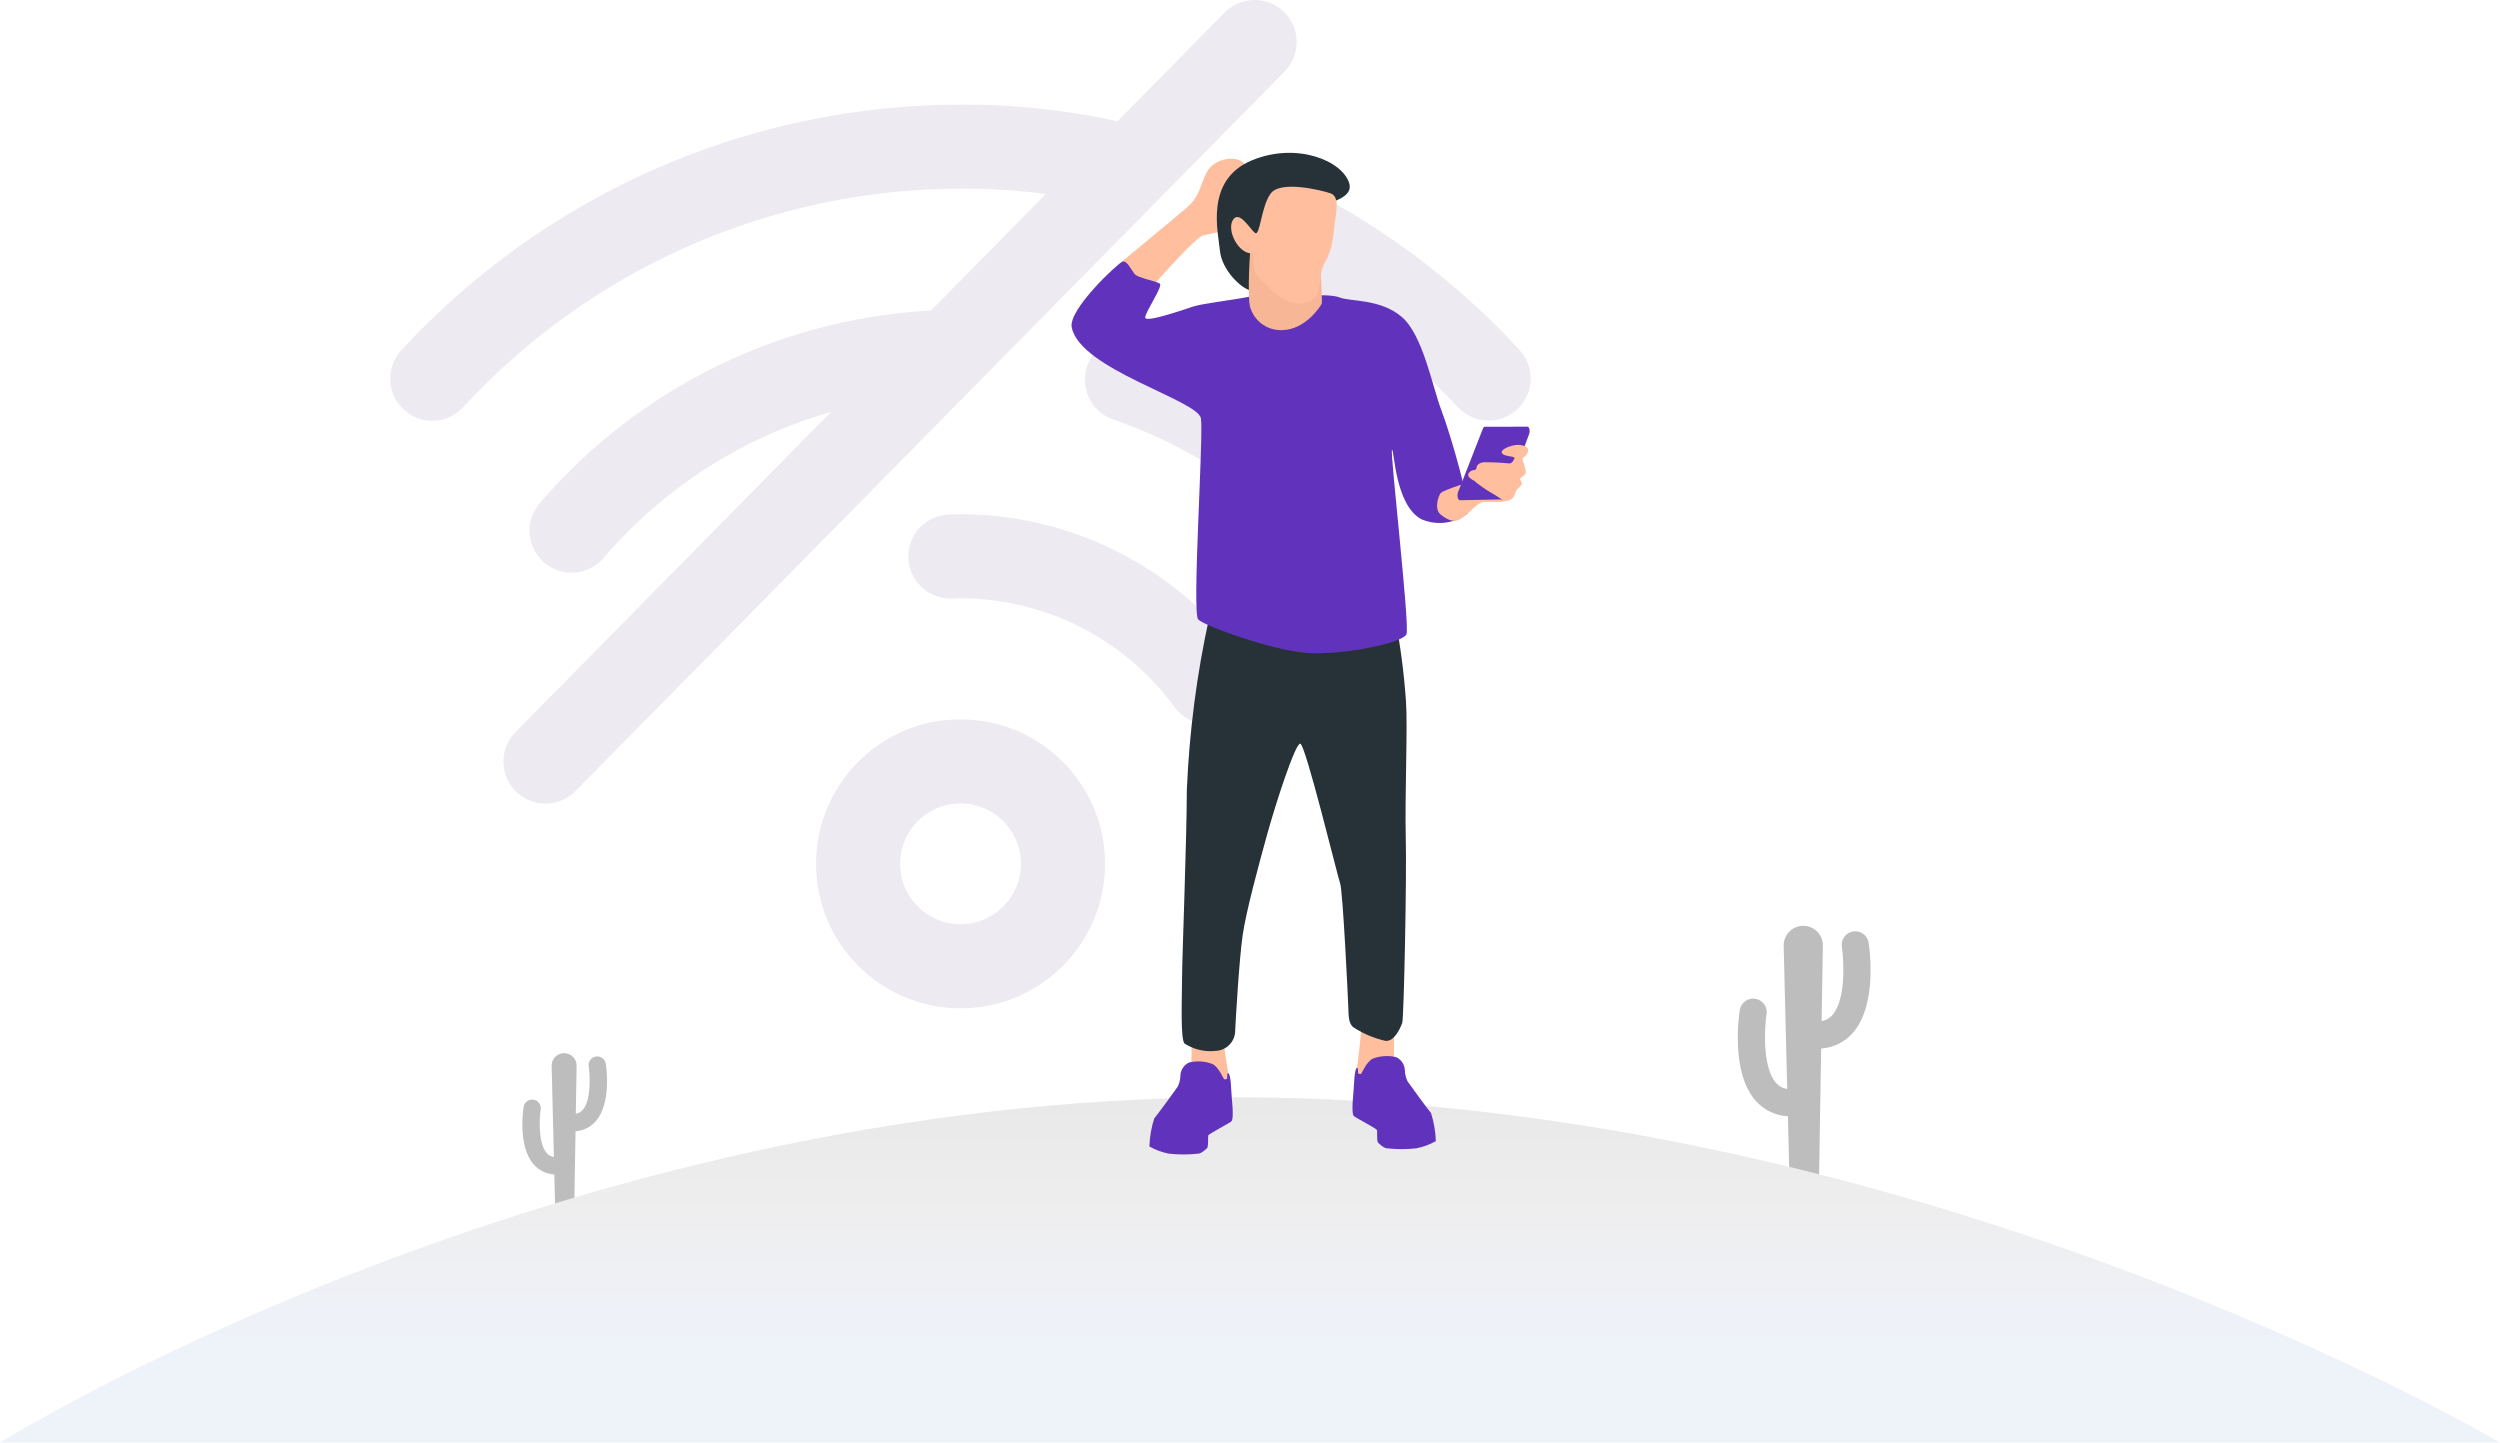
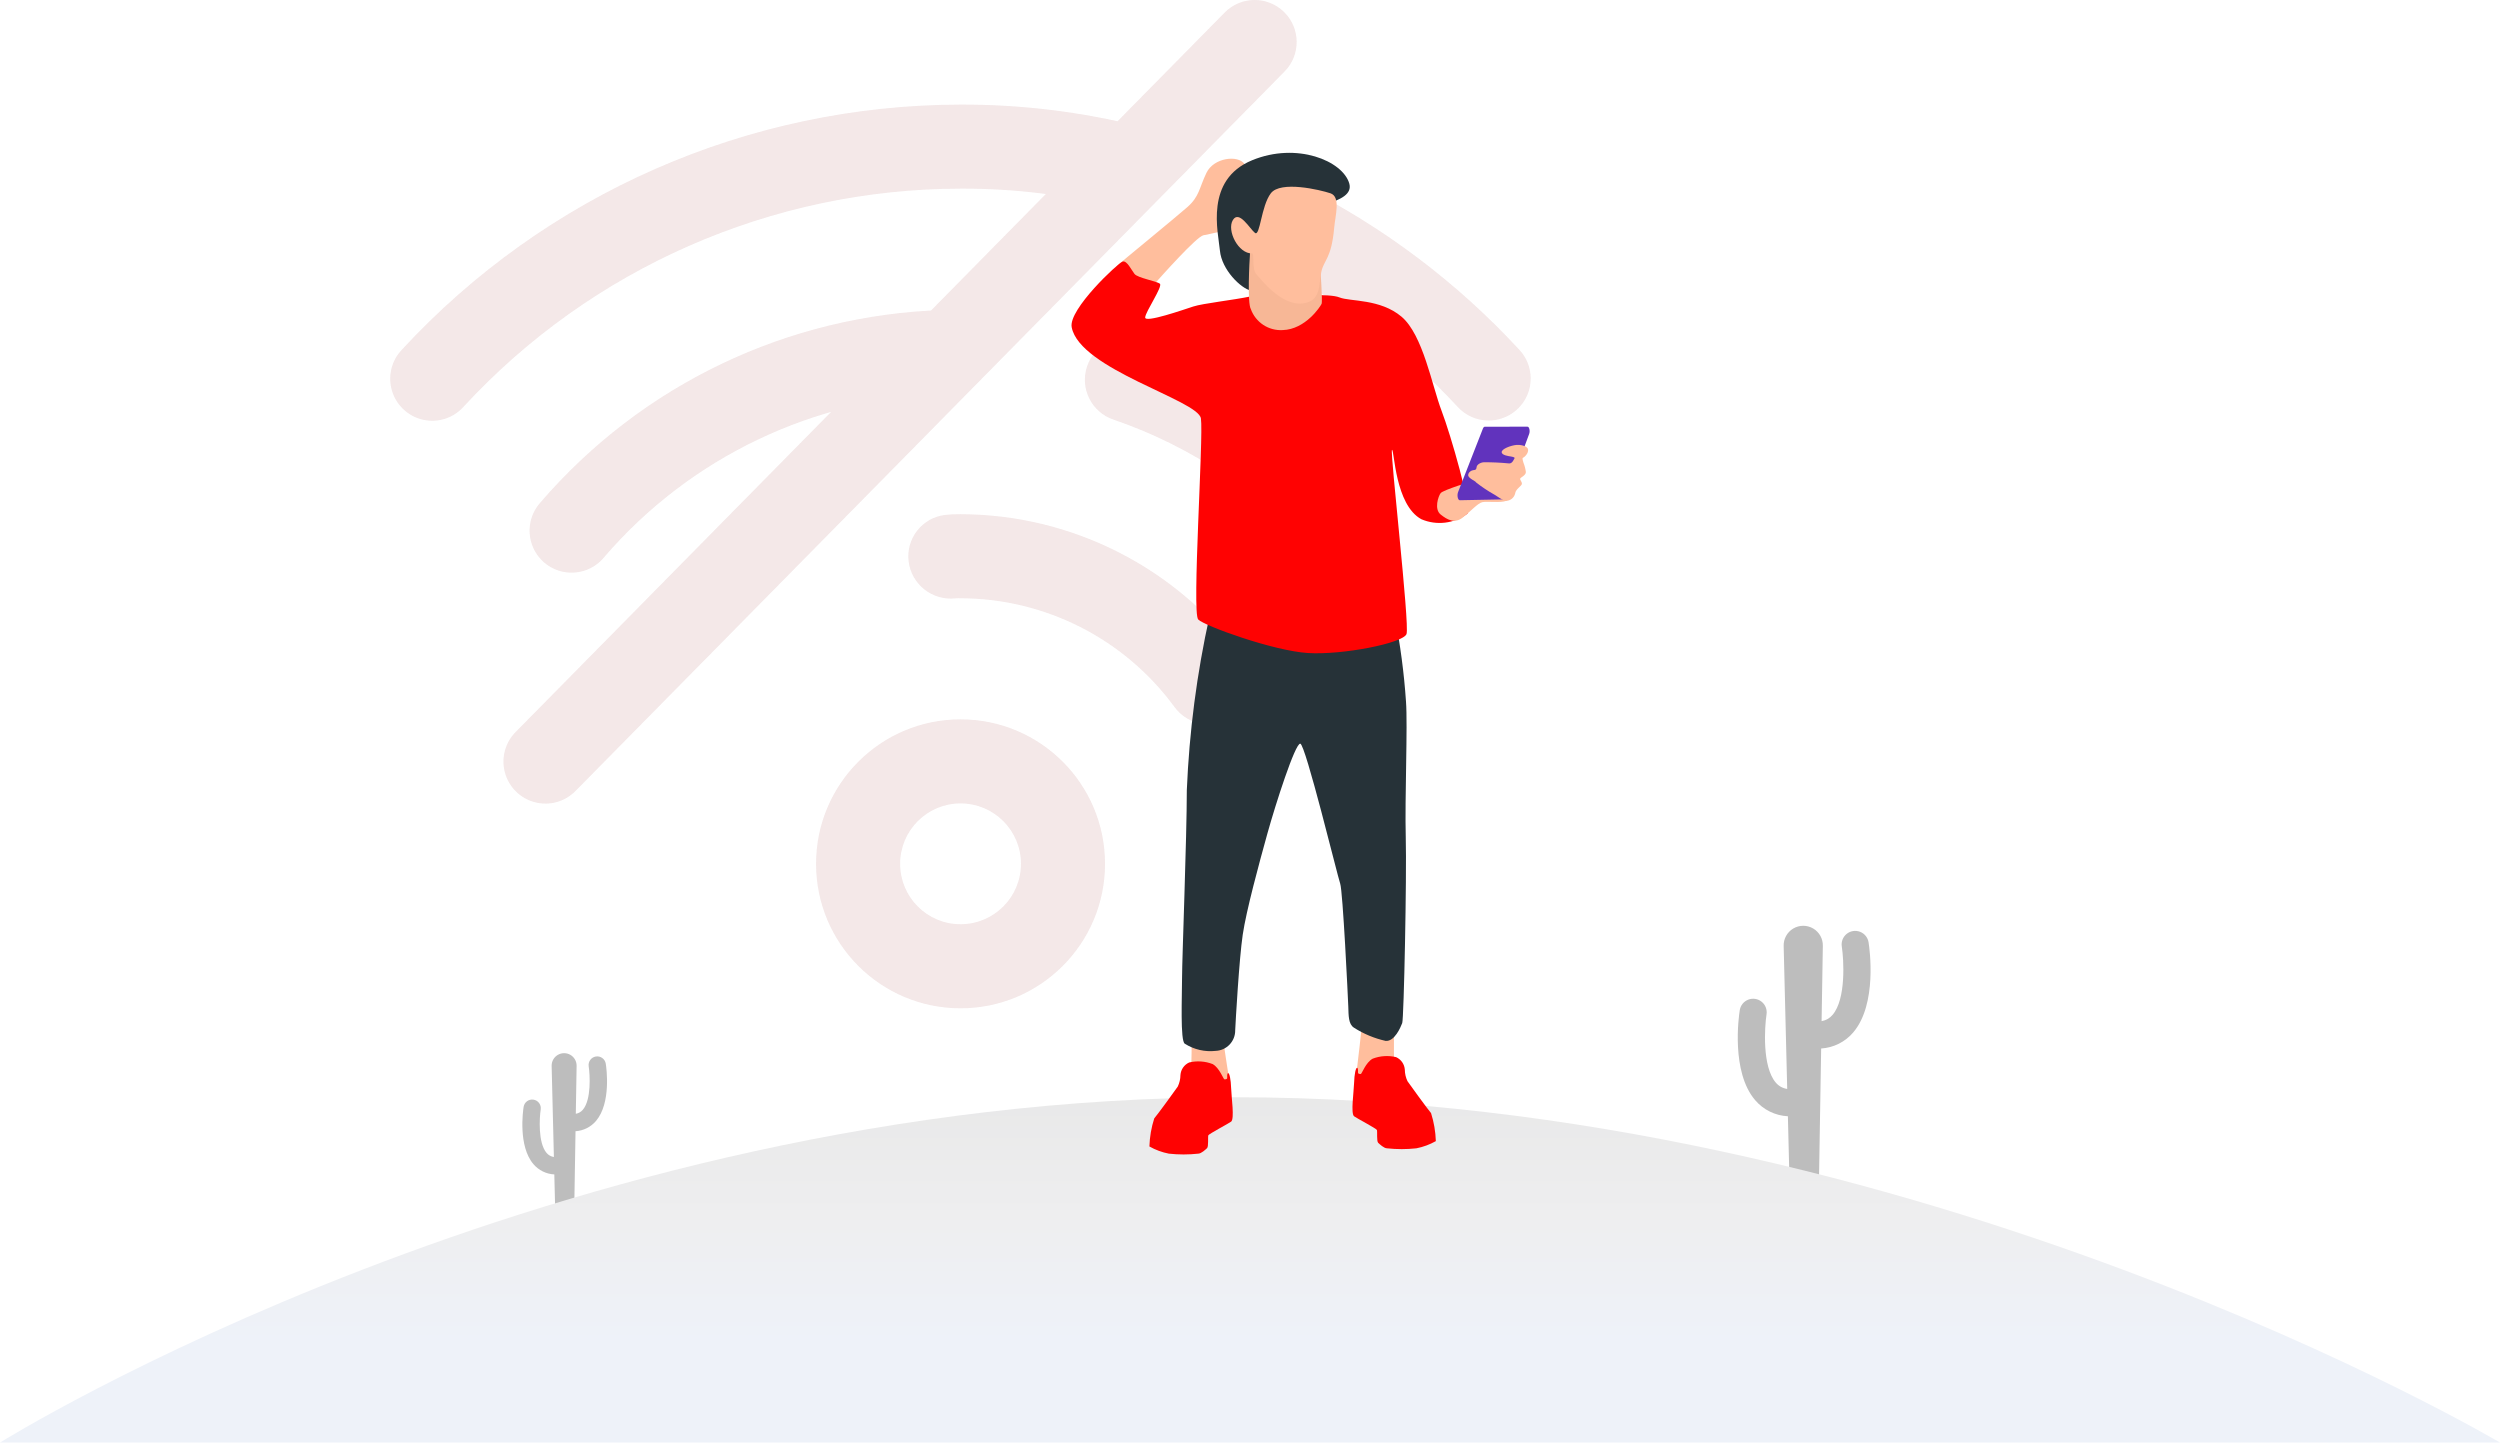
- <svg xmlns="http://www.w3.org/2000/svg" width="1057.929" height="610.453" viewBox="0 0 1057.929 610.453">
+ <svg xmlns="http://www.w3.org/2000/svg" width="1057.93" height="610.452" viewBox="0 0 1057.93 610.452">
  <defs>
    <linearGradient id="linear-gradient" x1="0.5" y1="-0.227" x2="0.5" y2="0.708" gradientUnits="objectBoundingBox">
      <stop offset="0" stop-color="#e5e5e5" />
      <stop offset="0.603" stop-color="#eeeeef" />
      <stop offset="1" stop-color="#eef2f9" />
    </linearGradient>
  </defs>
-   <g id="no_internet" transform="translate(-951.927 -488.041)">
-     <path id="Path_5741" data-name="Path 5741" d="M2092.62,905.9a17.731,17.731,0,0,1-13.042-5.7,287.735,287.735,0,0,0-81.889-61.792,17.778,17.778,0,0,1,15.972-31.768,322.86,322.86,0,0,1,92,69.4,17.774,17.774,0,0,1-13.037,29.858Zm-433.888-5.728a286.787,286.787,0,0,1,210.406-92.4,270.432,270.432,0,0,1,67.053,8.16,17.776,17.776,0,1,0,8.822-34.44,306.6,306.6,0,0,0-75.875-9.268A322.4,322.4,0,0,0,1632.588,876.1a17.771,17.771,0,1,0,26.145,24.075Zm59.607,63.548a198.55,198.55,0,0,1,144.566-69.014,17.808,17.808,0,0,0,17.28-18.285,18.042,18.042,0,0,0-18.289-17.269,234.359,234.359,0,0,0-170.48,81.376,17.778,17.778,0,1,0,26.937,23.186Zm326.714,1.852a17.8,17.8,0,0,0,1.821-25.084,233.854,233.854,0,0,0-101.636-68.666,17.781,17.781,0,1,0-11.392,33.688,198.007,198.007,0,0,1,86.121,58.242,17.784,17.784,0,0,0,25.084,1.821Zm-60.527,65.464a17.785,17.785,0,0,0,3.876-24.846,148.2,148.2,0,0,0-119.261-60.633,55.569,55.569,0,0,0-6.6.314,17.658,17.658,0,0,0-15.376,19.632,17.968,17.968,0,0,0,19.673,15.664,16.524,16.524,0,0,1,2.309-.051,112.492,112.492,0,0,1,90.545,46.03,17.775,17.775,0,0,0,24.836,3.87Zm-54.253,62.464a61.134,61.134,0,1,0-61.134,61.134,61.134,61.134,0,0,0,61.134-61.134Zm-35.559,0a25.572,25.572,0,1,1-25.571-25.572,25.571,25.571,0,0,1,25.571,25.572ZM1706.24,1062.63l300.01-304.415a17.776,17.776,0,1,0-25.309-24.968L1680.93,1037.672a17.774,17.774,0,1,0,25.311,24.959Z" transform="translate(-510.738 -239.913)" opacity="0.05" />
-     <path id="Path_5741-2" data-name="Path 5741" d="M2092.62,905.9a17.731,17.731,0,0,1-13.042-5.7,287.735,287.735,0,0,0-81.889-61.792,17.778,17.778,0,0,1,15.972-31.768,322.86,322.86,0,0,1,92,69.4,17.774,17.774,0,0,1-13.037,29.858Zm-433.888-5.728a286.787,286.787,0,0,1,210.406-92.4,270.432,270.432,0,0,1,67.053,8.16,17.776,17.776,0,1,0,8.822-34.44,306.6,306.6,0,0,0-75.875-9.268A322.4,322.4,0,0,0,1632.588,876.1a17.771,17.771,0,1,0,26.145,24.075Zm59.607,63.548a198.55,198.55,0,0,1,144.566-69.014,17.808,17.808,0,0,0,17.28-18.285,18.042,18.042,0,0,0-18.289-17.269,234.359,234.359,0,0,0-170.48,81.376,17.778,17.778,0,1,0,26.937,23.186Zm326.714,1.852a17.8,17.8,0,0,0,1.821-25.084,233.854,233.854,0,0,0-101.636-68.666,17.781,17.781,0,1,0-11.392,33.688,198.007,198.007,0,0,1,86.121,58.242,17.784,17.784,0,0,0,25.084,1.821Zm-60.527,65.464a17.785,17.785,0,0,0,3.876-24.846,148.2,148.2,0,0,0-119.261-60.633,55.569,55.569,0,0,0-6.6.314,17.658,17.658,0,0,0-15.376,19.632,17.968,17.968,0,0,0,19.673,15.664,16.524,16.524,0,0,1,2.309-.051,112.492,112.492,0,0,1,90.545,46.03,17.775,17.775,0,0,0,24.836,3.87Zm-54.253,62.464a61.134,61.134,0,1,0-61.134,61.134,61.134,61.134,0,0,0,61.134-61.134Zm-35.559,0a25.572,25.572,0,1,1-25.571-25.572,25.571,25.571,0,0,1,25.571,25.572ZM1706.24,1062.63l300.01-304.415a17.776,17.776,0,1,0-25.309-24.968L1680.93,1037.672a17.774,17.774,0,1,0,25.311,24.959Z" transform="translate(-510.738 -239.913)" fill="#6133bd" opacity="0.05" />
+   <g id="no_internet" transform="translate(-951.927 -488.042)">
+     <path id="Path_5741" data-name="Path 5741" d="M2092.62,905.9a17.73,17.73,0,0,1-13.042-5.7,287.735,287.735,0,0,0-81.889-61.792,17.779,17.779,0,0,1,15.972-31.768,322.855,322.855,0,0,1,92,69.4,17.774,17.774,0,0,1-13.037,29.858Zm-433.888-5.728a286.787,286.787,0,0,1,210.406-92.4,270.428,270.428,0,0,1,67.053,8.16,17.776,17.776,0,1,0,8.822-34.44,306.6,306.6,0,0,0-75.875-9.268A322.4,322.4,0,0,0,1632.59,876.1a17.771,17.771,0,1,0,26.145,24.075Zm59.607,63.548a198.55,198.55,0,0,1,144.566-69.014,17.808,17.808,0,0,0,17.28-18.285,18.042,18.042,0,0,0-18.289-17.269,234.359,234.359,0,0,0-170.48,81.376,17.778,17.778,0,1,0,26.937,23.186Zm326.714,1.852a17.8,17.8,0,0,0,1.821-25.084,233.854,233.854,0,0,0-101.636-68.666,17.781,17.781,0,0,0-11.392,33.688,198.007,198.007,0,0,1,86.121,58.242,17.784,17.784,0,0,0,25.084,1.821Zm-60.527,65.464a17.785,17.785,0,0,0,3.876-24.846,148.2,148.2,0,0,0-119.261-60.633,55.565,55.565,0,0,0-6.6.314,17.658,17.658,0,0,0-15.376,19.632,17.968,17.968,0,0,0,19.673,15.664,16.519,16.519,0,0,1,2.309-.051,112.493,112.493,0,0,1,90.545,46.03,17.775,17.775,0,0,0,24.836,3.87Zm-54.253,62.464a61.134,61.134,0,1,0-61.134,61.134,61.134,61.134,0,0,0,61.134-61.134Zm-35.559,0a25.572,25.572,0,1,1-25.572-25.572,25.572,25.572,0,0,1,25.572,25.572Zm-188.474-30.87,300.01-304.415a17.776,17.776,0,0,0-25.309-24.968L1680.93,1037.67a17.774,17.774,0,1,0,25.311,24.959Z" transform="translate(-510.738 -239.913)" opacity="0.05" />
+     <path id="Path_5741-2" data-name="Path 5741" d="M2092.62,905.9a17.73,17.73,0,0,1-13.042-5.7,287.735,287.735,0,0,0-81.889-61.792,17.779,17.779,0,0,1,15.972-31.768,322.855,322.855,0,0,1,92,69.4,17.774,17.774,0,0,1-13.037,29.858Zm-433.888-5.728a286.787,286.787,0,0,1,210.406-92.4,270.428,270.428,0,0,1,67.053,8.16,17.776,17.776,0,1,0,8.822-34.44,306.6,306.6,0,0,0-75.875-9.268A322.4,322.4,0,0,0,1632.59,876.1a17.771,17.771,0,1,0,26.145,24.075Zm59.607,63.548a198.55,198.55,0,0,1,144.566-69.014,17.808,17.808,0,0,0,17.28-18.285,18.042,18.042,0,0,0-18.289-17.269,234.359,234.359,0,0,0-170.48,81.376,17.778,17.778,0,1,0,26.937,23.186Zm326.714,1.852a17.8,17.8,0,0,0,1.821-25.084,233.854,233.854,0,0,0-101.636-68.666,17.781,17.781,0,0,0-11.392,33.688,198.007,198.007,0,0,1,86.121,58.242,17.784,17.784,0,0,0,25.084,1.821Zm-60.527,65.464a17.785,17.785,0,0,0,3.876-24.846,148.2,148.2,0,0,0-119.261-60.633,55.565,55.565,0,0,0-6.6.314,17.658,17.658,0,0,0-15.376,19.632,17.968,17.968,0,0,0,19.673,15.664,16.519,16.519,0,0,1,2.309-.051,112.493,112.493,0,0,1,90.545,46.03,17.775,17.775,0,0,0,24.836,3.87Zm-54.253,62.464a61.134,61.134,0,1,0-61.134,61.134,61.134,61.134,0,0,0,61.134-61.134Zm-35.559,0a25.572,25.572,0,1,1-25.572-25.572,25.572,25.572,0,0,1,25.572,25.572Zm-188.474-30.87,300.01-304.415a17.776,17.776,0,0,0-25.309-24.968L1680.93,1037.67a17.774,17.774,0,1,0,25.311,24.959Z" transform="translate(-510.738 -239.913)" fill="#ff0202" opacity="0.05" />
    <g id="Group_4865" data-name="Group 4865" transform="translate(951.927 879.8)">
-       <path id="Path_5726" data-name="Path 5726" d="M1790.355,912.242a5.736,5.736,0,0,0-11.333,1.773c.822,5.343,1.872,22.077-3.9,28.814a7.711,7.711,0,0,1-4.658,2.677l.525-31.873a8.292,8.292,0,1,0-16.578.068l1.5,60.49a7.735,7.735,0,0,1-4.852-2.7c-5.776-6.734-4.726-23.468-3.9-28.814a5.736,5.736,0,1,0-11.333-1.773c-.412,2.632-3.727,26.066,6.516,38.034a19.434,19.434,0,0,0,13.859,6.819l.652,26.329h12.517l.907-55.007a19.379,19.379,0,0,0,13.567-6.792C1794.072,938.312,1790.765,914.881,1790.355,912.242Z" transform="translate(-999.61 -905.144)" fill="#bdbdbd" />
-       <path id="Path_5727" data-name="Path 5727" d="M1222.6,967.1a3.656,3.656,0,1,0-7.225,1.128c.525,3.41,1.193,14.075-2.489,18.368a4.915,4.915,0,0,1-2.966,1.7l.341-20.318a5.285,5.285,0,1,0-10.569.045l.954,38.559a4.927,4.927,0,0,1-3.093-1.722c-3.682-4.292-3.014-14.961-2.489-18.367a3.656,3.656,0,0,0-7.225-1.129c-.263,1.677-2.386,16.618,4.153,24.246a12.376,12.376,0,0,0,8.834,4.344l.416,16.785h7.978l.58-35.067a12.361,12.361,0,0,0,8.65-4.33C1224.958,983.72,1222.878,968.8,1222.6,967.1Z" transform="translate(-966.255 -908.731)" fill="#bdbdbd" />
-       <path id="Path_5742" data-name="Path 5742" d="M522.779,0C811.5,0,1057.928,146.122,1057.928,146.122H0S234.055,0,522.779,0Z" transform="translate(0 72.572)" fill="url(#linear-gradient)" />
+       <path id="Path_5726" data-name="Path 5726" d="M1790.35,912.242a5.736,5.736,0,1,0-11.333,1.773c.823,5.343,1.872,22.077-3.9,28.814a7.712,7.712,0,0,1-4.658,2.677l.525-31.873a8.292,8.292,0,1,0-16.578.068l1.5,60.49a7.735,7.735,0,0,1-4.852-2.7c-5.776-6.734-4.726-23.468-3.9-28.814a5.736,5.736,0,1,0-11.334-1.773c-.411,2.632-3.726,26.066,6.517,38.034a19.434,19.434,0,0,0,13.859,6.819l.652,26.329h12.517l.907-55.007a19.378,19.378,0,0,0,13.567-6.792C1794.07,938.312,1790.77,914.881,1790.35,912.242Z" transform="translate(-999.61 -905.144)" fill="#bdbdbd" />
+       <path id="Path_5727" data-name="Path 5727" d="M1222.6,967.1a3.656,3.656,0,0,0-7.225,1.128c.525,3.41,1.193,14.075-2.489,18.368a4.915,4.915,0,0,1-2.966,1.7l.341-20.318a5.285,5.285,0,1,0-10.569.045l.954,38.559a4.927,4.927,0,0,1-3.093-1.722c-3.682-4.292-3.014-14.961-2.489-18.367a3.656,3.656,0,0,0-7.225-1.129c-.263,1.677-2.386,16.618,4.153,24.246a12.376,12.376,0,0,0,8.834,4.344l.416,16.785h7.978l.58-35.067a12.361,12.361,0,0,0,8.65-4.33C1224.96,983.72,1222.88,968.8,1222.6,967.1Z" transform="translate(-966.255 -908.731)" fill="#bdbdbd" />
+       <path id="Path_5742" data-name="Path 5742" d="M522.779,0C811.5,0,1057.93,146.122,1057.93,146.122H0S234.055,0,522.779,0Z" transform="translate(0 72.572)" fill="url(#linear-gradient)" />
    </g>
    <g id="Group_4866" data-name="Group 4866" transform="translate(1405.365 552.719)">
-       <path id="Path_5728" data-name="Path 5728" d="M1579.1,949.422s-.239,14.061,0,15.469-5.5,9.649-7.842,9.284a25.718,25.718,0,0,1-7.719-1.929c-.683-.781-.379-2.626-.141-4.313s2-17,2-17.784S1576.478,947.284,1579.1,949.422Z" transform="translate(-1442.562 -580.758)" fill="#ffbe9d" />
-       <path id="Path_5729" data-name="Path 5729" d="M1569.9,965.015c-2.936,1.585-4.586,6.413-5,6.478s-1.2-.058-1.2-.535.12-2.087-.416-2.087-1.136,2.625-1.251,6.441-1.476,12.919,0,14.078c.928.726,9.424,5.189,9.663,5.8s-.181,4.774.535,5.428,2.386,2.267,3.7,2.329a56.983,56.983,0,0,0,12.468,0,27.448,27.448,0,0,0,8.231-3.042,43.88,43.88,0,0,0-2.028-11.869c-1.132-1.251-9.3-12.466-9.963-13.481a11.563,11.563,0,0,1-1.135-4.892,6.305,6.305,0,0,0-3.707-5.306A16.836,16.836,0,0,0,1569.9,965.015Z" transform="translate(-1442.461 -581.689)" fill="#6133bd" />
-       <path id="Path_5730" data-name="Path 5730" d="M1488.871,958.081s0,8.183-.235,9.6,5.507,9.649,7.842,9.284a25.729,25.729,0,0,0,7.72-1.93c.682-.781.382-2.629.136-4.313s-1.756-11.125-1.756-11.91S1491.463,955.943,1488.871,958.081Z" transform="translate(-1438.038 -581.285)" fill="#ffbe9d" />
-       <path id="Path_5731" data-name="Path 5731" d="M1496.172,765.6a421.882,421.882,0,0,0-9.6,73.579c0,20.116-2.012,71.393-2.012,79.188s-.838,27.13,1.173,28.136a20.117,20.117,0,0,0,13.089,3.021,8.616,8.616,0,0,0,8.223-8.729c.167-3.692,1.678-30.209,3.189-40.448s6.88-29.984,10.406-42.685,11.75-38.242,13.932-38.143,15.773,56.051,16.9,59.221,3.291,48.222,3.43,52.006,0,7.423,2.387,8.964a41.79,41.79,0,0,0,13.44,5.6c3.781.283,6.3-5.741,7-7.562s1.94-62.082,1.493-78.615.859-47.359.1-57.411a288.031,288.031,0,0,0-4.773-36.142C1572.957,761.069,1496.172,765.6,1496.172,765.6Z" transform="translate(-1437.78 -569.503)" fill="#263238" />
+       <path id="Path_5728" data-name="Path 5728" d="M1579.1,949.422s-.239,14.061,0,15.469-5.5,9.649-7.842,9.284a25.718,25.718,0,0,1-7.719-1.929c-.683-.781-.379-2.626-.141-4.313s2-17,2-17.784S1576.48,947.284,1579.1,949.422Z" transform="translate(-1442.562 -580.758)" fill="#ffbe9d" />
+       <path id="Path_5729" data-name="Path 5729" d="M1569.9,965.015c-2.936,1.585-4.586,6.413-5,6.478s-1.2-.058-1.2-.535.12-2.087-.416-2.087-1.136,2.625-1.251,6.441-1.476,12.919,0,14.078c.928.726,9.424,5.189,9.663,5.8s-.181,4.774.535,5.428,2.386,2.267,3.7,2.329a56.985,56.985,0,0,0,12.468,0,27.445,27.445,0,0,0,8.231-3.042,43.875,43.875,0,0,0-2.028-11.869c-1.132-1.251-9.3-12.466-9.963-13.481a11.567,11.567,0,0,1-1.135-4.892,6.305,6.305,0,0,0-3.707-5.306,16.836,16.836,0,0,0-9.9.658Z" transform="translate(-1442.461 -581.689)" fill="#ff0202" />
+       <path id="Path_5730" data-name="Path 5730" d="M1488.87,958.081s0,8.183-.235,9.6,5.507,9.649,7.842,9.284a25.73,25.73,0,0,0,7.72-1.93c.682-.781.382-2.629.136-4.313s-1.756-11.125-1.756-11.91S1491.46,955.943,1488.87,958.081Z" transform="translate(-1438.038 -581.285)" fill="#ffbe9d" />
+       <path id="Path_5731" data-name="Path 5731" d="M1496.17,765.6a421.859,421.859,0,0,0-9.6,73.579c0,20.116-2.012,71.393-2.012,79.188s-.838,27.13,1.173,28.136a20.117,20.117,0,0,0,13.089,3.021,8.616,8.616,0,0,0,8.223-8.729c.167-3.692,1.678-30.209,3.189-40.448s6.88-29.984,10.406-42.685,11.75-38.242,13.932-38.143,15.773,56.051,16.9,59.221,3.291,48.222,3.43,52.006,0,7.423,2.387,8.964a41.79,41.79,0,0,0,13.44,5.6c3.781.283,6.3-5.741,7-7.562s1.94-62.082,1.493-78.615.859-47.359.1-57.411a288.052,288.052,0,0,0-4.773-36.142C1572.96,761.069,1496.17,765.6,1496.17,765.6Z" transform="translate(-1437.78 -569.503)" fill="#263238" />
      <path id="Path_5732" data-name="Path 5732" d="M1470.89,612.76c3.171-3.522,17.968-20.2,20.907-20.8s10.083-1.882,11.678-3.522,8.333-22.807,5.667-26.656-12.957-2.755-16.086,3.795-2.963,9.983-8.111,14.508-27.577,22.865-29.664,24.716,2.046,10.853,5.329,12.414S1470.89,612.76,1470.89,612.76Z" transform="translate(-1435.972 -557.083)" fill="#ffbe9d" />
-       <path id="Path_5733" data-name="Path 5733" d="M1510.583,620.652c-7.562,1.586-20.117,2.929-24.27,4.269s-20.488,7.075-20.366,4.634,7.563-13.168,6.219-14.269-9.39-2.438-10.73-4.146-3.171-5.728-5-5.244-23.039,20.243-21.586,27.805c3.41,17.829,53.53,30.823,54.69,38.6s-3.887,82.338-1.142,85.083,31.791,13.267,46.428,14.18,40.315-4.183,41.716-8.036-7.143-77.936-6.137-77.936,1.272,23.322,12.421,29.353a19.572,19.572,0,0,0,19.435-2.319c1.937-2.2-6.918-33.2-10.911-43.643s-7.842-32.05-16.9-39.729-21.853-6.363-26.254-8.166-19.179-.512-22.9-.9A136.339,136.339,0,0,0,1510.583,620.652Z" transform="translate(-1434.777 -559.895)" fill="#6133bd" />
-       <path id="Path_5734" data-name="Path 5734" d="M1615.049,703.841s-13.035,3.941-14.051,5.295-2.823,6.778,0,9.039,5.923,3.952,9.274,1.344,6.407-6.117,8.343-6.56,7.729.389,10.161-.566,7.044-19.394,5.183-20.509S1615.049,703.841,1615.049,703.841Z" transform="translate(-1444.8 -565.13)" fill="#ffbe9d" />
-       <path id="Path_5735" data-name="Path 5735" d="M1514.622,615.179c-4.208-.873-12.329-8.814-13.072-16.884-.727-7.866-6.509-29.96,13.621-38.249,18.886-7.781,38.32.222,41.113,9.816,2.608,8.957-19.561,9.359-27.689,15.193s-8.681,9.707-10.709,8.783S1514.622,615.179,1514.622,615.179Z" transform="translate(-1438.748 -556.91)" fill="#263238" />
-       <path id="Path_5736" data-name="Path 5736" d="M1515.162,601.952c-.266,3.6-1.173,21.02.341,23.584a13.479,13.479,0,0,0,13.5,8.9c9.653-.3,15.913-9.956,16.441-11.084s-.6-15.084-.6-17.42-12.957-7.842-18.173-7.7S1515.4,598.563,1515.162,601.952Z" transform="translate(-1439.629 -559.429)" fill="#f7b796" />
-       <path id="Path_5737" data-name="Path 5737" d="M1515.544,600.417c1.087-.031-.2,6.608,1.776,8.776s10.569,13.485,19.639,12.377c7.842-.955,6.727-7.723,7.859-13.3,1.023-5.06,4.293-5.5,5.455-18.705.443-5.114,2.861-13.117-1.579-14.6s-21.1-5.425-25.231,0-4.539,18.443-6.707,16.765-6.707-9.861-9.37-5.425S1509.714,600.587,1515.544,600.417Z" transform="translate(-1439.118 -557.846)" fill="#ffbe9d" />
+       <path id="Path_5733" data-name="Path 5733" d="M1510.58,620.652c-7.562,1.586-20.117,2.929-24.27,4.269s-20.488,7.075-20.366,4.634,7.563-13.168,6.219-14.269-9.39-2.438-10.73-4.146-3.171-5.728-5-5.244-23.039,20.243-21.586,27.8c3.41,17.829,53.53,30.823,54.69,38.6s-3.887,82.338-1.142,85.083,31.791,13.267,46.428,14.18,40.315-4.183,41.716-8.036-7.143-77.936-6.137-77.936,1.272,23.322,12.421,29.353a19.572,19.572,0,0,0,19.435-2.319c1.937-2.2-6.918-33.2-10.911-43.643s-7.842-32.05-16.9-39.729-21.853-6.363-26.254-8.166-19.179-.512-22.9-.9a136.348,136.348,0,0,0-14.713.464Z" transform="translate(-1434.777 -559.895)" fill="#ff0202" />
+       <path id="Path_5734" data-name="Path 5734" d="M1615.05,703.841s-13.035,3.941-14.051,5.295-2.823,6.778,0,9.039,5.923,3.952,9.274,1.344,6.407-6.117,8.343-6.56,7.729.389,10.161-.566,7.044-19.394,5.183-20.509S1615.05,703.841,1615.05,703.841Z" transform="translate(-1444.8 -565.13)" fill="#ffbe9d" />
+       <path id="Path_5735" data-name="Path 5735" d="M1514.62,615.179c-4.208-.873-12.329-8.814-13.072-16.884-.727-7.866-6.509-29.96,13.621-38.249,18.886-7.781,38.32.222,41.113,9.816,2.608,8.957-19.561,9.359-27.689,15.193s-8.681,9.707-10.709,8.783S1514.62,615.179,1514.62,615.179Z" transform="translate(-1438.748 -556.91)" fill="#263238" />
+       <path id="Path_5736" data-name="Path 5736" d="M1515.16,601.952c-.266,3.6-1.173,21.02.341,23.584a13.479,13.479,0,0,0,13.5,8.9c9.653-.3,15.913-9.956,16.441-11.084s-.6-15.084-.6-17.42-12.957-7.842-18.173-7.7S1515.4,598.563,1515.16,601.952Z" transform="translate(-1439.629 -559.429)" fill="#f7b796" />
+       <path id="Path_5737" data-name="Path 5737" d="M1515.54,600.417c1.087-.031-.2,6.608,1.776,8.776s10.569,13.485,19.639,12.377c7.842-.955,6.727-7.723,7.859-13.3,1.023-5.06,4.293-5.5,5.455-18.705.443-5.114,2.861-13.117-1.579-14.6s-21.1-5.425-25.231,0-4.539,18.443-6.707,16.765-6.707-9.861-9.37-5.425S1509.71,600.587,1515.54,600.417Z" transform="translate(-1439.118 -557.846)" fill="#ffbe9d" />
      <path id="Path_5738" data-name="Path 5738" d="M10.266,1.129.218,28.17c-.522,1.4-.048,3.471.8,3.44L19.6,30.928c.31,0,.6-.341.781-.856l9.489-27C30.318,1.807,29.881,0,29.134,0L11.043.324C10.74.341,10.457.624,10.266,1.129Z" transform="translate(163.842 115.389) rotate(0.974)" fill="#6133bd" />
-       <path id="Path_5739" data-name="Path 5739" d="M1633.983,688.521c-2.571.256-6.308,1.7-6.308,3.052s3,1.7,3.826,1.841,1.913.385,1.6.8-.931,2.479-2.585,2.121a101.824,101.824,0,0,0-10.29-.467c-1.4,0-3.051.982-3.154,2.018s-.413,1.241-1.241,1.292-2.329.828-2.329,2.172,3.321,2.554,3.321,3.031a59.423,59.423,0,0,0,7.794,5.2c1.279.74,3.665,2.622,5.009,2.622a4.068,4.068,0,0,0,3.75-3.126c.167-1.848,2.82-3.191,2.857-4.092s-.842-1.579-.74-2.151,2.42-1.364,2.42-2.823a16.415,16.415,0,0,0-1.04-4c-.133-.6-.682-1.916-.133-2.083s2.417-1.916,2.083-3.529S1635.141,688.4,1633.983,688.521Z" transform="translate(-1445.64 -564.928)" fill="#ffbe9d" />
-       <path id="Path_5740" data-name="Path 5740" d="M1496.577,967.417c2.936,1.585,4.583,6.413,5,6.478s1.2-.061,1.2-.535-.12-2.087.419-2.087,1.132,2.625,1.251,6.444,1.477,12.919,0,14.078c-.927.726-9.424,5.189-9.663,5.8s.177,4.773-.535,5.428-2.387,2.267-3.7,2.325a56.992,56.992,0,0,1-12.466,0,27.443,27.443,0,0,1-8.231-3.041,43.8,43.8,0,0,1,2.046-11.869c1.135-1.252,9.3-12.469,9.962-13.482a11.555,11.555,0,0,0,1.132-4.889,6.3,6.3,0,0,1,3.707-5.309,16.8,16.8,0,0,1,9.877.662Z" transform="translate(-1436.902 -581.831)" fill="#6133bd" />
+       <path id="Path_5739" data-name="Path 5739" d="M1633.98,688.521c-2.571.256-6.308,1.7-6.308,3.052s3,1.7,3.826,1.841,1.913.385,1.6.8-.931,2.479-2.585,2.121a101.786,101.786,0,0,0-10.29-.467c-1.4,0-3.051.982-3.154,2.018s-.413,1.241-1.241,1.292-2.329.828-2.329,2.172,3.321,2.554,3.321,3.031a59.429,59.429,0,0,0,7.794,5.2c1.279.74,3.665,2.622,5.009,2.622a4.068,4.068,0,0,0,3.75-3.126c.167-1.848,2.82-3.191,2.857-4.092s-.842-1.579-.74-2.151,2.42-1.364,2.42-2.823a16.416,16.416,0,0,0-1.04-4c-.133-.6-.682-1.916-.133-2.083s2.417-1.916,2.083-3.529S1635.14,688.4,1633.98,688.521Z" transform="translate(-1445.64 -564.928)" fill="#ffbe9d" />
+       <path id="Path_5740" data-name="Path 5740" d="M1496.58,967.417c2.936,1.585,4.583,6.413,5,6.478s1.2-.061,1.2-.535-.12-2.087.419-2.087,1.132,2.625,1.251,6.444,1.477,12.919,0,14.078c-.927.726-9.424,5.189-9.663,5.8s.177,4.773-.535,5.428-2.387,2.267-3.7,2.325a56.992,56.992,0,0,1-12.466,0,27.441,27.441,0,0,1-8.231-3.041,43.8,43.8,0,0,1,2.046-11.869c1.135-1.252,9.3-12.469,9.962-13.482a11.555,11.555,0,0,0,1.132-4.889,6.3,6.3,0,0,1,3.707-5.309,16.8,16.8,0,0,1,9.877.662Z" transform="translate(-1436.902 -581.831)" fill="#ff0202" />
    </g>
  </g>
</svg>
